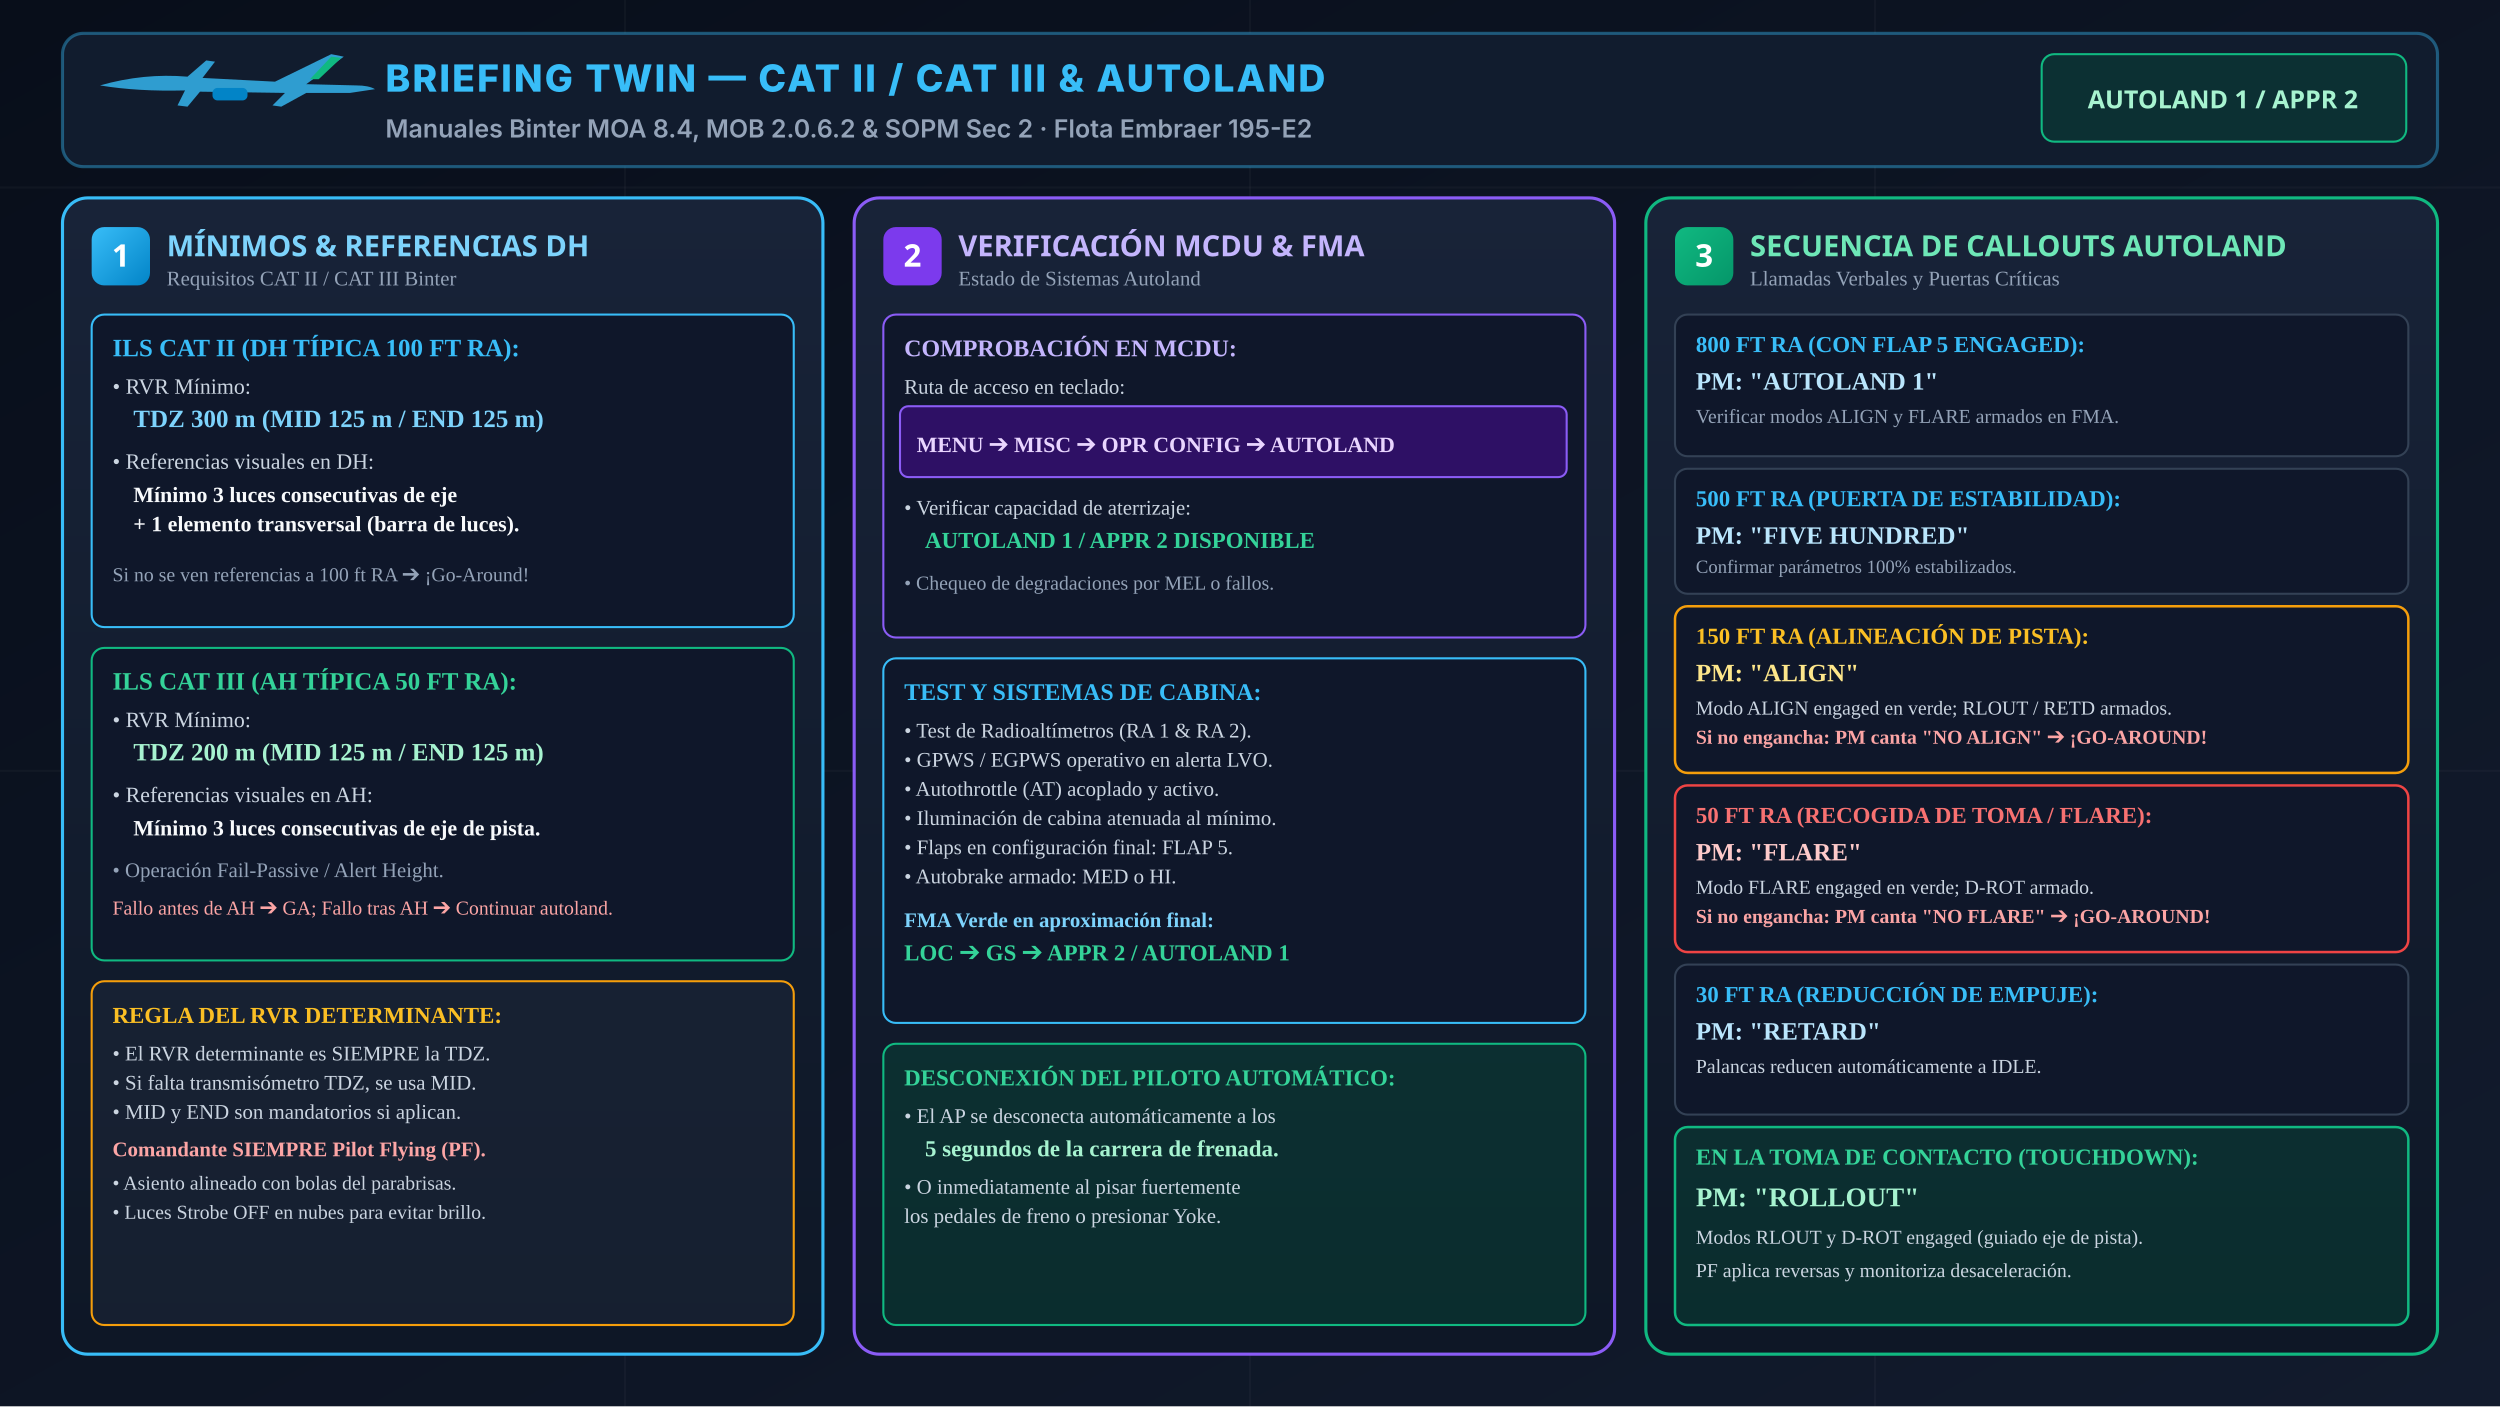
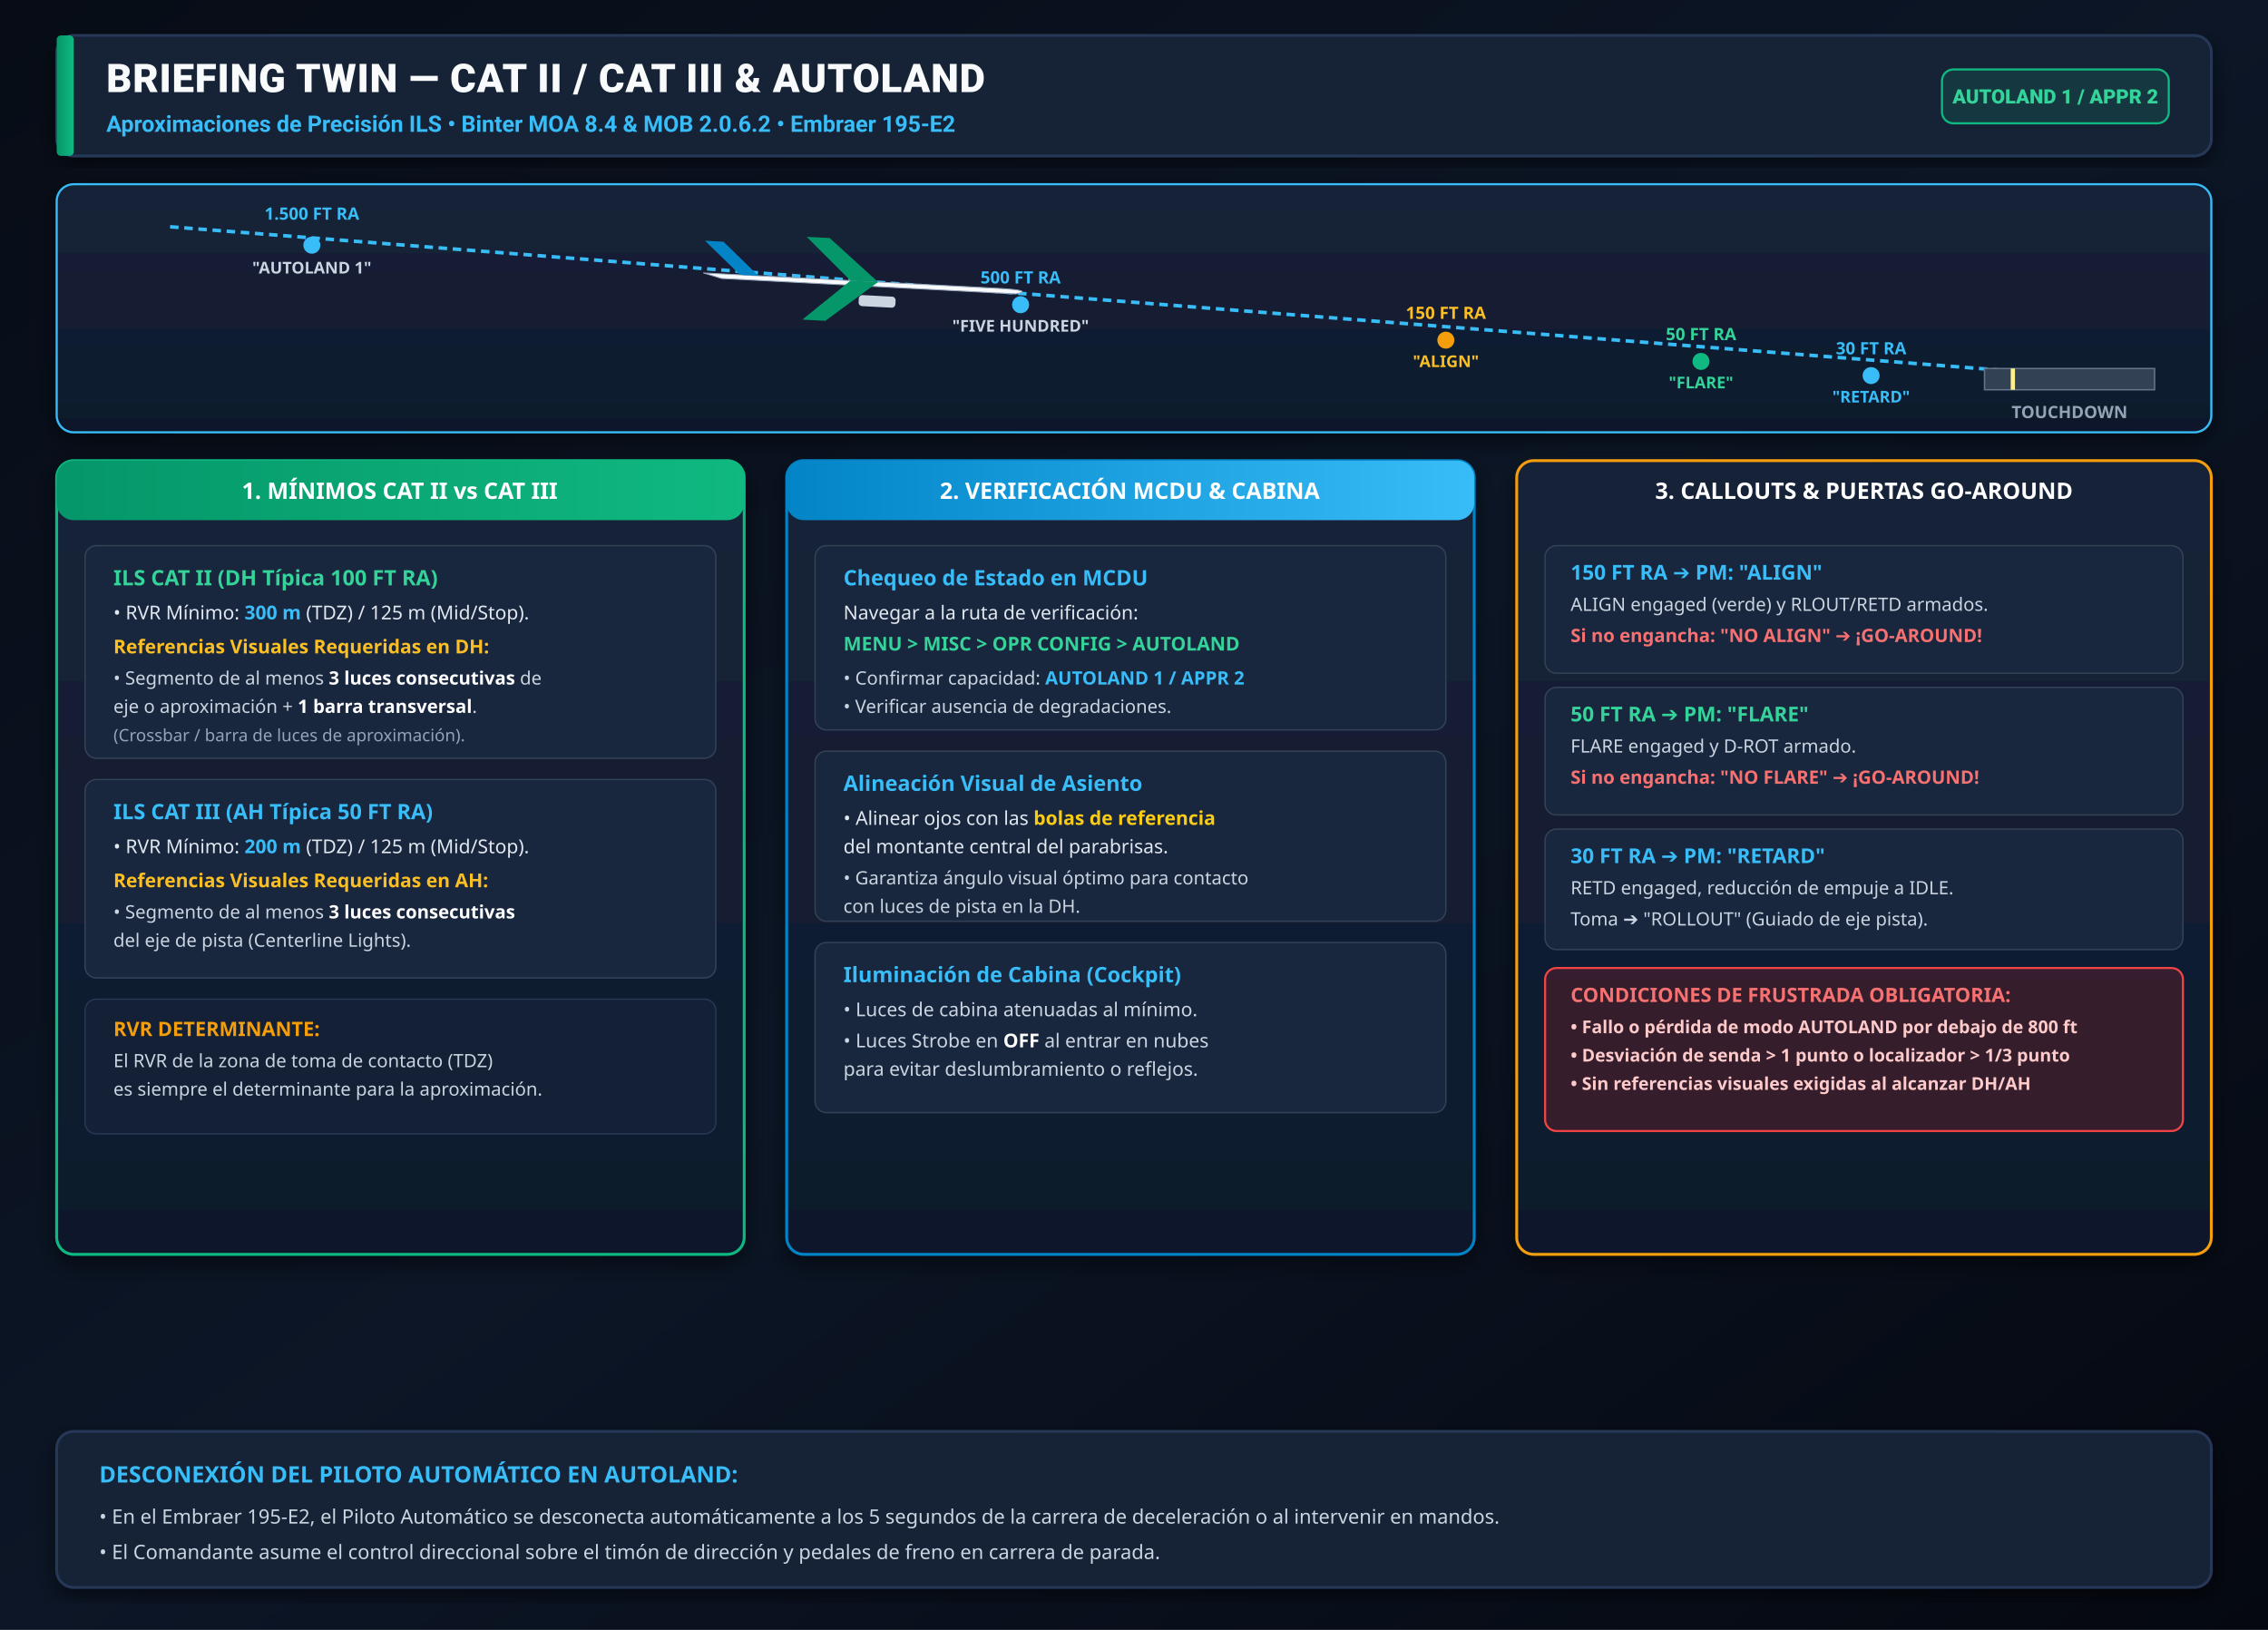
- <svg xmlns="http://www.w3.org/2000/svg" viewBox="0 0 1200 675" width="100%" height="100%">
+ <svg xmlns="http://www.w3.org/2000/svg" viewBox="0 0 1600 1150" width="100%" height="100%">
  <defs>
-     <linearGradient id="bgGradAuto" x1="0%" y1="0%" x2="100%" y2="100%">
-       <stop offset="0%" stop-color="#080e1a" />
-       <stop offset="100%" stop-color="#121b2d" />
+     <linearGradient id="bgGrad" x1="0%" y1="0%" x2="100%" y2="100%">
+       <stop offset="0%" stop-color="#070c16" />
+       <stop offset="50%" stop-color="#0c1626" />
+       <stop offset="100%" stop-color="#050810" />
    </linearGradient>
-     <linearGradient id="cardGradA" x1="0%" y1="0%" x2="0%" y2="100%">
-       <stop offset="0%" stop-color="#182338" />
-       <stop offset="100%" stop-color="#0e1726" />
+     <linearGradient id="cardGrad" x1="0%" y1="0%" x2="0%" y2="100%">
+       <stop offset="0%" stop-color="#152238" />
+       <stop offset="100%" stop-color="#0f192b" />
    </linearGradient>
-     <linearGradient id="emeraldGradA" x1="0%" y1="0%" x2="100%" y2="100%">
-       <stop offset="0%" stop-color="#10b981" />
-       <stop offset="100%" stop-color="#059669" />
+     <linearGradient id="binterGreenGrad" x1="0%" y1="0%" x2="100%" y2="0%">
+       <stop offset="0%" stop-color="#059669" />
+       <stop offset="100%" stop-color="#10b981" />
    </linearGradient>
-     <linearGradient id="blueGradA" x1="0%" y1="0%" x2="100%" y2="100%">
-       <stop offset="0%" stop-color="#38bdf8" />
-       <stop offset="100%" stop-color="#0284c7" />
+     <linearGradient id="binterBlueGrad" x1="0%" y1="0%" x2="100%" y2="0%">
+       <stop offset="0%" stop-color="#0284c7" />
+       <stop offset="100%" stop-color="#38bdf8" />
    </linearGradient>
+     <linearGradient id="purpleGrad" x1="0%" y1="0%" x2="100%" y2="0%">
+       <stop offset="0%" stop-color="#7c3aed" />
+       <stop offset="100%" stop-color="#a855f7" />
+     </linearGradient>
+     <linearGradient id="redGrad" x1="0%" y1="0%" x2="100%" y2="0%">
+       <stop offset="0%" stop-color="#dc2626" />
+       <stop offset="100%" stop-color="#ef4444" />
+     </linearGradient>
+     <filter id="shadow" x="-10%" y="-10%" width="120%" height="120%">
+       <feDropShadow dx="0" dy="6" stdDeviation="8" flood-color="#000000" flood-opacity="0.5" />
+     </filter>
  </defs>
-   <rect width="1200" height="675" fill="url(#bgGradAuto)" />
-   <g stroke="#ffffff" stroke-opacity="0.03" stroke-width="1">
-     <line x1="0" y1="90" x2="1200" y2="90" />
-     <line x1="0" y1="370" x2="1200" y2="370" />
-     <line x1="300" y1="0" x2="300" y2="675" />
-     <line x1="600" y1="0" x2="600" y2="675" />
-     <line x1="900" y1="0" x2="900" y2="675" />
+   <rect width="1600" height="1150" fill="url(#bgGrad)" />
+   <g transform="translate(40, 25)">
+     <rect width="1520" height="85" rx="12" fill="#132035" stroke="#253856" stroke-width="2" filter="url(#shadow)" />
+     <rect width="12" height="85" fill="url(#binterGreenGrad)" rx="3" />
+     <text x="35" y="40" font-family="-apple-system, BlinkMacSystemFont, 'Segoe UI', Roboto, sans-serif" font-size="28" font-weight="900" fill="#f8fafc" letter-spacing="0.5">
+       BRIEFING TWIN — CAT II / CAT III &amp; AUTOLAND
+     </text>
+     <text x="35" y="68" font-family="-apple-system, BlinkMacSystemFont, 'Segoe UI', Roboto, sans-serif" font-size="16" font-weight="600" fill="#38bdf8">
+       Aproximaciones de Precisión ILS • Binter MOA 8.4 &amp; MOB 2.0.6.2 • Embraer 195-E2
+     </text>
+     <rect x="1330" y="24" width="160" height="38" rx="8" fill="rgba(16, 185, 129, 0.15)" stroke="#10b981" stroke-width="1.5" />
+     <text x="1410" y="48" font-family="-apple-system, BlinkMacSystemFont, 'Segoe UI', Roboto, sans-serif" font-size="14" font-weight="800" fill="#34d399" text-anchor="middle">
+       AUTOLAND 1 / APPR 2
+     </text>
  </g>
-   <rect x="30" y="16" width="1140" height="64" rx="10" fill="#111c2e" stroke="#38bdf8" stroke-opacity="0.4" stroke-width="1.5" />
-   <g transform="translate(48, 26) scale(0.6)">
-     <path d="M 0 25 Q 35 15 70 18 L 85 5 L 92 6 L 82 19 L 140 22 L 185 0 L 195 2 L 165 24 L 205 25 Q 215 25 220 28 L 200 31 L 165 31 L 145 42 L 138 41 L 148 31 L 80 30 L 70 42 L 62 41 L 68 29 Q 30 30 0 25 Z" fill="#38bdf8" fill-opacity="0.8" />
-     <rect x="90" y="27" width="28" height="10" rx="4" fill="#0284c7" />
-     <polygon points="185,2 193,3 175,20 168,20" fill="#10b981" />
-   </g>
-   <text x="185" y="44" fill="#38bdf8" font-family="system-ui, -apple-system, sans-serif" font-size="18" font-weight="800" letter-spacing="1">BRIEFING TWIN — CAT II / CAT III &amp; AUTOLAND</text>
-   <text x="185" y="66" fill="#94a3b8" font-family="system-ui, -apple-system, sans-serif" font-size="12" font-weight="600">Manuales Binter MOA 8.4, MOB 2.0.6.2 &amp; SOPM Sec 2 · Flota Embraer 195-E2</text>
-   <rect x="980" y="26" width="175" height="42" rx="6" fill="#064e3b" fill-opacity="0.4" stroke="#10b981" stroke-width="1" />
-   <text x="1067" y="52" fill="#a7f3d0" font-family="system-ui, sans-serif" font-size="12" font-weight="700" text-anchor="middle">AUTOLAND 1 / APPR 2</text>
-   <g transform="translate(30, 95)">
-     <g transform="translate(0, 0)">
-       <rect width="365" height="555" rx="12" fill="url(#cardGradA)" stroke="#38bdf8" stroke-width="1.5" />
-       <rect x="14" y="14" width="28" height="28" rx="6" fill="url(#blueGradA)" />
-       <text x="28" y="33" fill="#ffffff" font-family="system-ui, sans-serif" font-size="15" font-weight="800" text-anchor="middle">1</text>
-       <text x="50" y="28" fill="#7dd3fc" font-family="system-ui, sans-serif" font-size="14" font-weight="800">MÍNIMOS &amp; REFERENCIAS DH</text>
-       <text x="50" y="42" fill="#94a3b8" font-size="10">Requisitos CAT II / CAT III Binter</text>
-       <rect x="14" y="56" width="337" height="150" rx="6" fill="#0f172a" stroke="#38bdf8" stroke-width="1" />
-       <text x="24" y="76" fill="#38bdf8" font-size="12" font-weight="800">ILS CAT II (DH TÍPICA 100 FT RA):</text>
-       <text x="24" y="94" fill="#cbd5e1" font-size="10.5">• RVR Mínimo:</text>
-       <text x="34" y="110" fill="#7dd3fc" font-size="12" font-weight="800">TDZ 300 m (MID 125 m / END 125 m)</text>
-       <text x="24" y="130" fill="#cbd5e1" font-size="10.5">• Referencias visuales en DH:</text>
-       <text x="34" y="146" fill="#f8fafc" font-size="10.5" font-weight="700">Mínimo 3 luces consecutivas de eje</text>
-       <text x="34" y="160" fill="#f8fafc" font-size="10.5" font-weight="700">+ 1 elemento transversal (barra de luces).</text>
-       <text x="24" y="184" fill="#94a3b8" font-size="9.5">Si no se ven referencias a 100 ft RA ➔ ¡Go-Around!</text>
-       <rect x="14" y="216" width="337" height="150" rx="6" fill="#0f172a" stroke="#10b981" stroke-width="1" />
-       <text x="24" y="236" fill="#34d399" font-size="12" font-weight="800">ILS CAT III (AH TÍPICA 50 FT RA):</text>
-       <text x="24" y="254" fill="#cbd5e1" font-size="10.5">• RVR Mínimo:</text>
-       <text x="34" y="270" fill="#a7f3d0" font-size="12" font-weight="800">TDZ 200 m (MID 125 m / END 125 m)</text>
-       <text x="24" y="290" fill="#cbd5e1" font-size="10.5">• Referencias visuales en AH:</text>
-       <text x="34" y="306" fill="#f8fafc" font-size="10.5" font-weight="700">Mínimo 3 luces consecutivas de eje de pista.</text>
-       <text x="24" y="326" fill="#94a3b8" font-size="10">• Operación Fail-Passive / Alert Height.</text>
-       <text x="24" y="344" fill="#fca5a5" font-size="9.5">Fallo antes de AH ➔ GA; Fallo tras AH ➔ Continuar autoland.</text>
-       <rect x="14" y="376" width="337" height="165" rx="6" fill="#1e293b" fill-opacity="0.5" stroke="#f59e0b" stroke-width="1" />
-       <text x="24" y="396" fill="#fbbf24" font-size="11" font-weight="800">REGLA DEL RVR DETERMINANTE:</text>
-       <text x="24" y="414" fill="#cbd5e1" font-size="10">• El RVR determinante es SIEMPRE la TDZ.</text>
-       <text x="24" y="428" fill="#cbd5e1" font-size="10">• Si falta transmisómetro TDZ, se usa MID.</text>
-       <text x="24" y="442" fill="#cbd5e1" font-size="10">• MID y END son mandatorios si aplican.</text>
-       <text x="24" y="460" fill="#fca5a5" font-size="10" font-weight="700">Comandante SIEMPRE Pilot Flying (PF).</text>
-       <text x="24" y="476" fill="#cbd5e1" font-size="9.5">• Asiento alineado con bolas del parabrisas.</text>
-       <text x="24" y="490" fill="#cbd5e1" font-size="9.5">• Luces Strobe OFF en nubes para evitar brillo.</text>
+   <g transform="translate(40, 130)">
+     <rect width="1520" height="175" rx="12" fill="url(#cardGrad)" stroke="#38bdf8" stroke-width="1.5" filter="url(#shadow)" />
+     <line x1="80" y1="30" x2="1420" y2="135" stroke="#38bdf8" stroke-width="2.5" stroke-dasharray="6,4" />
+     <rect x="1360" y="130" width="120" height="15" fill="#334155" stroke="#64748b" />
+     <line x1="1380" y1="130" x2="1380" y2="145" stroke="#fef08a" stroke-width="3" />
+     <text x="1420" y="165" font-family="sans-serif" font-size="12" font-weight="700" fill="#94a3b8" text-anchor="middle">TOUCHDOWN</text>
+     <g transform="translate(560, 68) rotate(3) scale(0.65)">
+       <path d="M -160,0 L 160,0 Q 200,0 180,5 L -140,5 Z" fill="#f8fafc" stroke="#94a3b8" />
+       <path d="M 0,0 L -50,-45 L -25,-45 L 30,0 Z" fill="#059669" />
+       <path d="M 0,0 L -50,45 L -25,45 L 30,0 Z" fill="#059669" />
+       <path d="M -120,0 L -160,-35 L -140,-35 L -100,0 Z" fill="#0284c7" />
+       <rect x="10" y="15" width="40" height="12" rx="4" fill="#cbd5e1" />
    </g>
-     <g transform="translate(380, 0)">
-       <rect width="365" height="555" rx="12" fill="url(#cardGradA)" stroke="#8b5cf6" stroke-width="1.5" />
-       <rect x="14" y="14" width="28" height="28" rx="6" fill="#7c3aed" />
-       <text x="28" y="33" fill="#ffffff" font-family="system-ui, sans-serif" font-size="15" font-weight="800" text-anchor="middle">2</text>
-       <text x="50" y="28" fill="#c4b5fd" font-family="system-ui, sans-serif" font-size="14" font-weight="800">VERIFICACIÓN MCDU &amp; FMA</text>
-       <text x="50" y="42" fill="#94a3b8" font-size="10">Estado de Sistemas Autoland</text>
-       <rect x="14" y="56" width="337" height="155" rx="6" fill="#0f172a" stroke="#8b5cf6" stroke-width="1" />
-       <text x="24" y="76" fill="#c4b5fd" font-size="11.5" font-weight="800">COMPROBACIÓN EN MCDU:</text>
-       <text x="24" y="94" fill="#cbd5e1" font-size="10">Ruta de acceso en teclado:</text>
-       <rect x="22" y="100" width="320" height="34" rx="4" fill="#2e1065" stroke="#8b5cf6" stroke-width="1" />
-       <text x="30" y="122" fill="#e9d5ff" font-size="10.5" font-weight="800">MENU ➔ MISC ➔ OPR CONFIG ➔ AUTOLAND</text>
-       <text x="24" y="152" fill="#cbd5e1" font-size="10">• Verificar capacidad de aterrizaje:</text>
-       <text x="34" y="168" fill="#34d399" font-size="11" font-weight="800">AUTOLAND 1 / APPR 2 DISPONIBLE</text>
-       <text x="24" y="188" fill="#94a3b8" font-size="9.5">• Chequeo de degradaciones por MEL o fallos.</text>
-       <rect x="14" y="221" width="337" height="175" rx="6" fill="#0f172a" stroke="#38bdf8" stroke-width="1" />
-       <text x="24" y="241" fill="#38bdf8" font-size="11.5" font-weight="800">TEST Y SISTEMAS DE CABINA:</text>
-       <text x="24" y="259" fill="#cbd5e1" font-size="10">• Test de Radioaltímetros (RA 1 &amp; RA 2).</text>
-       <text x="24" y="273" fill="#cbd5e1" font-size="10">• GPWS / EGPWS operativo en alerta LVO.</text>
-       <text x="24" y="287" fill="#cbd5e1" font-size="10">• Autothrottle (AT) acoplado y activo.</text>
-       <text x="24" y="301" fill="#cbd5e1" font-size="10">• Iluminación de cabina atenuada al mínimo.</text>
-       <text x="24" y="315" fill="#cbd5e1" font-size="10">• Flaps en configuración final: FLAP 5.</text>
-       <text x="24" y="329" fill="#cbd5e1" font-size="10">• Autobrake armado: MED o HI.</text>
-       <text x="24" y="350" fill="#7dd3fc" font-size="10" font-weight="700">FMA Verde en aproximación final:</text>
-       <text x="24" y="366" fill="#34d399" font-size="11" font-weight="800">LOC ➔ GS ➔ APPR 2 / AUTOLAND 1</text>
-       <rect x="14" y="406" width="337" height="135" rx="6" fill="#064e3b" fill-opacity="0.4" stroke="#10b981" stroke-width="1" />
-       <text x="24" y="426" fill="#34d399" font-size="11" font-weight="800">DESCONEXIÓN DEL PILOTO AUTOMÁTICO:</text>
-       <text x="24" y="444" fill="#cbd5e1" font-size="10">• El AP se desconecta automáticamente a los</text>
-       <text x="34" y="460" fill="#a7f3d0" font-size="11" font-weight="800">5 segundos de la carrera de frenada.</text>
-       <text x="24" y="478" fill="#cbd5e1" font-size="10">• O inmediatamente al pisar fuertemente</text>
-       <text x="24" y="492" fill="#cbd5e1" font-size="10">  los pedales de freno o presionar Yoke.</text>
+     <g transform="translate(180, 25)">
+       <circle cx="0" cy="18" r="6" fill="#38bdf8" />
+       <text x="0" y="0" font-family="sans-serif" font-size="12" font-weight="800" fill="#38bdf8" text-anchor="middle">1.500 FT RA</text>
+       <text x="0" y="38" font-family="sans-serif" font-size="11.5" font-weight="600" fill="#cbd5e1" text-anchor="middle">"AUTOLAND 1"</text>
    </g>
-     <g transform="translate(760, 0)">
-       <rect width="380" height="555" rx="12" fill="url(#cardGradA)" stroke="#10b981" stroke-width="1.5" />
-       <rect x="14" y="14" width="28" height="28" rx="6" fill="url(#emeraldGradA)" />
-       <text x="28" y="33" fill="#ffffff" font-family="system-ui, sans-serif" font-size="15" font-weight="800" text-anchor="middle">3</text>
-       <text x="50" y="28" fill="#6ee7b7" font-family="system-ui, sans-serif" font-size="14" font-weight="800">SECUENCIA DE CALLOUTS AUTOLAND</text>
-       <text x="50" y="42" fill="#94a3b8" font-size="10">Llamadas Verbales y Puertas Críticas</text>
-       <rect x="14" y="56" width="352" height="68" rx="6" fill="#0f172a" stroke="#334155" stroke-width="1" />
-       <text x="24" y="74" fill="#38bdf8" font-size="11" font-weight="800">800 FT RA (CON FLAP 5 ENGAGED):</text>
-       <text x="24" y="92" fill="#bae6fd" font-size="12" font-weight="900">PM: "AUTOLAND 1"</text>
-       <text x="24" y="108" fill="#94a3b8" font-size="9.5">Verificar modos ALIGN y FLARE armados en FMA.</text>
-       <rect x="14" y="130" width="352" height="60" rx="6" fill="#0f172a" stroke="#334155" stroke-width="1" />
-       <text x="24" y="148" fill="#38bdf8" font-size="11" font-weight="800">500 FT RA (PUERTA DE ESTABILIDAD):</text>
-       <text x="24" y="166" fill="#bae6fd" font-size="12" font-weight="900">PM: "FIVE HUNDRED"</text>
-       <text x="24" y="180" fill="#94a3b8" font-size="9">Confirmar parámetros 100% estabilizados.</text>
-       <rect x="14" y="196" width="352" height="80" rx="6" fill="#0f172a" stroke="#f59e0b" stroke-width="1.2" />
-       <text x="24" y="214" fill="#fbbf24" font-size="11" font-weight="800">150 FT RA (ALINEACIÓN DE PISTA):</text>
-       <text x="24" y="232" fill="#fde68a" font-size="12" font-weight="900">PM: "ALIGN"</text>
-       <text x="24" y="248" fill="#cbd5e1" font-size="9.5">Modo ALIGN engaged en verde; RLOUT / RETD armados.</text>
-       <text x="24" y="262" fill="#fca5a5" font-size="9.5" font-weight="700">Si no engancha: PM canta "NO ALIGN" ➔ ¡GO-AROUND!</text>
-       <rect x="14" y="282" width="352" height="80" rx="6" fill="#0f172a" stroke="#ef4444" stroke-width="1.2" />
-       <text x="24" y="300" fill="#f87171" font-size="11" font-weight="800">50 FT RA (RECOGIDA DE TOMA / FLARE):</text>
-       <text x="24" y="318" fill="#fecaca" font-size="12" font-weight="900">PM: "FLARE"</text>
-       <text x="24" y="334" fill="#cbd5e1" font-size="9.5">Modo FLARE engaged en verde; D-ROT armado.</text>
-       <text x="24" y="348" fill="#fca5a5" font-size="9.5" font-weight="700">Si no engancha: PM canta "NO FLARE" ➔ ¡GO-AROUND!</text>
-       <rect x="14" y="368" width="352" height="72" rx="6" fill="#0f172a" stroke="#334155" stroke-width="1" />
-       <text x="24" y="386" fill="#38bdf8" font-size="11" font-weight="800">30 FT RA (REDUCCIÓN DE EMPUJE):</text>
-       <text x="24" y="404" fill="#bae6fd" font-size="12" font-weight="900">PM: "RETARD"</text>
-       <text x="24" y="420" fill="#cbd5e1" font-size="9.5">Palancas reducen automáticamente a IDLE.</text>
-       <rect x="14" y="446" width="352" height="95" rx="6" fill="#064e3b" fill-opacity="0.4" stroke="#10b981" stroke-width="1.2" />
-       <text x="24" y="464" fill="#34d399" font-size="11" font-weight="800">EN LA TOMA DE CONTACTO (TOUCHDOWN):</text>
-       <text x="24" y="484" fill="#a7f3d0" font-size="13" font-weight="900">PM: "ROLLOUT"</text>
-       <text x="24" y="502" fill="#cbd5e1" font-size="9.5">Modos RLOUT y D-ROT engaged (guiado eje de pista).</text>
-       <text x="24" y="518" fill="#cbd5e1" font-size="9.5">PF aplica reversas y monitoriza desaceleración.</text>
+     <g transform="translate(680, 70)">
+       <circle cx="0" cy="15" r="6" fill="#38bdf8" />
+       <text x="0" y="0" font-family="sans-serif" font-size="12" font-weight="800" fill="#38bdf8" text-anchor="middle">500 FT RA</text>
+       <text x="0" y="34" font-family="sans-serif" font-size="11.5" font-weight="600" fill="#cbd5e1" text-anchor="middle">"FIVE HUNDRED"</text>
+     </g>
+     <g transform="translate(980, 95)">
+       <circle cx="0" cy="15" r="6" fill="#f59e0b" />
+       <text x="0" y="0" font-family="sans-serif" font-size="12" font-weight="800" fill="#fbbf24" text-anchor="middle">150 FT RA</text>
+       <text x="0" y="34" font-family="sans-serif" font-size="11.5" font-weight="700" fill="#fbbf24" text-anchor="middle">"ALIGN"</text>
+     </g>
+     <g transform="translate(1160, 110)">
+       <circle cx="0" cy="15" r="6" fill="#10b981" />
+       <text x="0" y="0" font-family="sans-serif" font-size="12" font-weight="800" fill="#34d399" text-anchor="middle">50 FT RA</text>
+       <text x="0" y="34" font-family="sans-serif" font-size="11.5" font-weight="700" fill="#34d399" text-anchor="middle">"FLARE"</text>
+     </g>
+     <g transform="translate(1280, 120)">
+       <circle cx="0" cy="15" r="6" fill="#38bdf8" />
+       <text x="0" y="0" font-family="sans-serif" font-size="12" font-weight="800" fill="#38bdf8" text-anchor="middle">30 FT RA</text>
+       <text x="0" y="34" font-family="sans-serif" font-size="11.5" font-weight="600" fill="#38bdf8" text-anchor="middle">"RETARD"</text>
    </g>
  </g>
+   <g transform="translate(40, 325)">
+     <g transform="translate(0, 0)">
+       <rect width="485" height="560" rx="12" fill="url(#cardGrad)" stroke="#10b981" stroke-width="2" filter="url(#shadow)" />
+       <rect width="485" height="42" rx="12" fill="url(#binterGreenGrad)" />
+       <text x="242" y="27" font-family="sans-serif" font-size="16" font-weight="900" fill="#ffffff" text-anchor="middle">
+         1. MÍNIMOS CAT II vs CAT III
+       </text>
+       <g transform="translate(20, 60)" font-family="sans-serif">
+         <rect width="445" height="150" rx="8" fill="#18263e" stroke="#334155" stroke-width="1" />
+         <text x="20" y="28" font-size="15" font-weight="800" fill="#34d399">ILS CAT II (DH Típica 100 FT RA)</text>
+         <text x="20" y="52" font-size="13.5" font-weight="500" fill="#e2e8f0">• RVR Mínimo: <tspan font-weight="800" fill="#38bdf8">300 m</tspan> (TDZ) / 125 m (Mid/Stop).</text>
+         <text x="20" y="76" font-size="13.5" font-weight="700" fill="#fbbf24">Referencias Visuales Requeridas en DH:</text>
+         <text x="20" y="98" font-size="13" font-weight="500" fill="#cbd5e1">• Segmento de al menos <tspan font-weight="700" fill="#ffffff">3 luces consecutivas</tspan> de</text>
+         <text x="20" y="118" font-size="13" font-weight="500" fill="#cbd5e1">eje o aproximación + <tspan font-weight="700" fill="#ffffff">1 barra transversal</tspan>.</text>
+         <text x="20" y="138" font-size="12" font-weight="500" fill="#94a3b8">(Crossbar / barra de luces de aproximación).</text>
+         <g transform="translate(0, 165)">
+           <rect width="445" height="140" rx="8" fill="#18263e" stroke="#334155" stroke-width="1" />
+           <text x="20" y="28" font-size="15" font-weight="800" fill="#38bdf8">ILS CAT III (AH Típica 50 FT RA)</text>
+           <text x="20" y="52" font-size="13.5" font-weight="500" fill="#e2e8f0">• RVR Mínimo: <tspan font-weight="800" fill="#38bdf8">200 m</tspan> (TDZ) / 125 m (Mid/Stop).</text>
+           <text x="20" y="76" font-size="13.5" font-weight="700" fill="#fbbf24">Referencias Visuales Requeridas en AH:</text>
+           <text x="20" y="98" font-size="13" font-weight="500" fill="#cbd5e1">• Segmento de al menos <tspan font-weight="700" fill="#ffffff">3 luces consecutivas</tspan>
+           </text>
+           <text x="20" y="118" font-size="13" font-weight="500" fill="#cbd5e1">del eje de pista (Centerline Lights).</text>
+         </g>
+         <g transform="translate(0, 320)">
+           <rect width="445" height="95" rx="8" fill="#132035" stroke="#253856" stroke-width="1" />
+           <text x="20" y="26" font-size="14" font-weight="800" fill="#f59e0b">RVR DETERMINANTE:</text>
+           <text x="20" y="48" font-size="13" font-weight="500" fill="#cbd5e1">El RVR de la zona de toma de contacto (TDZ)</text>
+           <text x="20" y="68" font-size="13" font-weight="500" fill="#cbd5e1">es siempre el determinante para la aproximación.</text>
+         </g>
+       </g>
+     </g>
+     <g transform="translate(515, 0)">
+       <rect width="485" height="560" rx="12" fill="url(#cardGrad)" stroke="#0284c7" stroke-width="2" filter="url(#shadow)" />
+       <rect width="485" height="42" rx="12" fill="url(#binterBlueGrad)" />
+       <text x="242" y="27" font-family="sans-serif" font-size="16" font-weight="900" fill="#ffffff" text-anchor="middle">
+         2. VERIFICACIÓN MCDU &amp; CABINA
+       </text>
+       <g transform="translate(20, 60)" font-family="sans-serif">
+         <rect width="445" height="130" rx="8" fill="#18263e" stroke="#334155" stroke-width="1" />
+         <text x="20" y="28" font-size="15" font-weight="800" fill="#38bdf8">Chequeo de Estado en MCDU</text>
+         <text x="20" y="52" font-size="13.5" font-weight="500" fill="#e2e8f0">Navegar a la ruta de verificación:</text>
+         <text x="20" y="74" font-size="13.5" font-weight="700" fill="#34d399">MENU &gt; MISC &gt; OPR CONFIG &gt; AUTOLAND</text>
+         <text x="20" y="98" font-size="13" font-weight="500" fill="#cbd5e1">• Confirmar capacidad: <tspan font-weight="800" fill="#38bdf8">AUTOLAND 1 / APPR 2</tspan>
+         </text>
+         <text x="20" y="118" font-size="13" font-weight="500" fill="#cbd5e1">• Verificar ausencia de degradaciones.</text>
+         <g transform="translate(0, 145)">
+           <rect width="445" height="120" rx="8" fill="#18263e" stroke="#334155" stroke-width="1" />
+           <text x="20" y="28" font-size="15" font-weight="800" fill="#38bdf8">Alineación Visual de Asiento</text>
+           <text x="20" y="52" font-size="13.5" font-weight="500" fill="#e2e8f0">• Alinear ojos con las <tspan font-weight="700" fill="#facc15">bolas de referencia</tspan>
+           </text>
+           <text x="20" y="72" font-size="13.5" font-weight="500" fill="#e2e8f0">del montante central del parabrisas.</text>
+           <text x="20" y="94" font-size="13" font-weight="500" fill="#cbd5e1">• Garantiza ángulo visual óptimo para contacto</text>
+           <text x="20" y="114" font-size="13" font-weight="500" fill="#cbd5e1">con luces de pista en la DH.</text>
+         </g>
+         <g transform="translate(0, 280)">
+           <rect width="445" height="120" rx="8" fill="#18263e" stroke="#334155" stroke-width="1" />
+           <text x="20" y="28" font-size="15" font-weight="800" fill="#38bdf8">Iluminación de Cabina (Cockpit)</text>
+           <text x="20" y="52" font-size="13.5" font-weight="500" fill="#cbd5e1">• Luces de cabina atenuadas al mínimo.</text>
+           <text x="20" y="74" font-size="13.5" font-weight="500" fill="#cbd5e1">• Luces Strobe en <tspan font-weight="700" fill="#ffffff">OFF</tspan> al entrar en nubes</text>
+           <text x="20" y="94" font-size="13.5" font-weight="500" fill="#cbd5e1">para evitar deslumbramiento o reflejos.</text>
+         </g>
+       </g>
+     </g>
+     <g transform="translate(1030, 0)">
+       <rect width="490" height="560" rx="12" fill="url(#cardGrad)" stroke="#f59e0b" stroke-width="2" filter="url(#shadow)" />
+       <rect width="490" height="42" rx="12" fill="url(#goldGrad)" />
+       <text x="245" y="27" font-family="sans-serif" font-size="16" font-weight="900" fill="#ffffff" text-anchor="middle">
+         3. CALLOUTS &amp; PUERTAS GO-AROUND
+       </text>
+       <g transform="translate(20, 60)" font-family="sans-serif">
+         <rect width="450" height="90" rx="8" fill="#18263e" stroke="#334155" stroke-width="1" />
+         <text x="18" y="24" font-size="14.5" font-weight="800" fill="#38bdf8">150 FT RA ➔ PM: "ALIGN"</text>
+         <text x="18" y="46" font-size="13" font-weight="500" fill="#cbd5e1">ALIGN engaged (verde) y RLOUT/RETD armados.</text>
+         <text x="18" y="68" font-size="13" font-weight="700" fill="#f87171">Si no engancha: "NO ALIGN" ➔ ¡GO-AROUND!</text>
+         <g transform="translate(0, 100)">
+           <rect width="450" height="90" rx="8" fill="#18263e" stroke="#334155" stroke-width="1" />
+           <text x="18" y="24" font-size="14.5" font-weight="800" fill="#34d399">50 FT RA ➔ PM: "FLARE"</text>
+           <text x="18" y="46" font-size="13" font-weight="500" fill="#cbd5e1">FLARE engaged y D-ROT armado.</text>
+           <text x="18" y="68" font-size="13" font-weight="700" fill="#f87171">Si no engancha: "NO FLARE" ➔ ¡GO-AROUND!</text>
+         </g>
+         <g transform="translate(0, 200)">
+           <rect width="450" height="85" rx="8" fill="#18263e" stroke="#334155" stroke-width="1" />
+           <text x="18" y="24" font-size="14.5" font-weight="800" fill="#38bdf8">30 FT RA ➔ PM: "RETARD"</text>
+           <text x="18" y="46" font-size="13" font-weight="500" fill="#cbd5e1">RETD engaged, reducción de empuje a IDLE.</text>
+           <text x="18" y="68" font-size="13" font-weight="500" fill="#cbd5e1">Toma ➔ "ROLLOUT" (Guiado de eje pista).</text>
+         </g>
+         <g transform="translate(0, 298)">
+           <rect width="450" height="115" rx="8" fill="rgba(220, 38, 38, 0.2)" stroke="#ef4444" stroke-width="1.5" />
+           <text x="18" y="24" font-size="14" font-weight="800" fill="#f87171">CONDICIONES DE FRUSTRADA OBLIGATORIA:</text>
+           <text x="18" y="46" font-size="12.5" font-weight="600" fill="#fecaca">• Fallo o pérdida de modo AUTOLAND por debajo de 800 ft</text>
+           <text x="18" y="66" font-size="12.5" font-weight="600" fill="#fecaca">• Desviación de senda &gt; 1 punto o localizador &gt; 1/3 punto</text>
+           <text x="18" y="86" font-size="12.5" font-weight="600" fill="#fecaca">• Sin referencias visuales exigidas al alcanzar DH/AH</text>
+         </g>
+       </g>
+     </g>
+   </g>
+   <g transform="translate(40, 1010)">
+     <rect width="1520" height="110" rx="12" fill="#132035" stroke="#253856" stroke-width="2" filter="url(#shadow)" />
+     <text x="30" y="36" font-family="sans-serif" font-size="16" font-weight="800" fill="#38bdf8">
+       DESCONEXIÓN DEL PILOTO AUTOMÁTICO EN AUTOLAND:
+     </text>
+     <text x="30" y="65" font-family="sans-serif" font-size="14" font-weight="500" fill="#cbd5e1">
+       • En el Embraer 195-E2, el Piloto Automático se desconecta automáticamente a los 5 segundos de la carrera de deceleración o al intervenir en mandos.
+     </text>
+     <text x="30" y="90" font-family="sans-serif" font-size="14" font-weight="500" fill="#cbd5e1">
+       • El Comandante asume el control direccional sobre el timón de dirección y pedales de freno en carrera de parada.
+     </text>
+   </g>
</svg>
